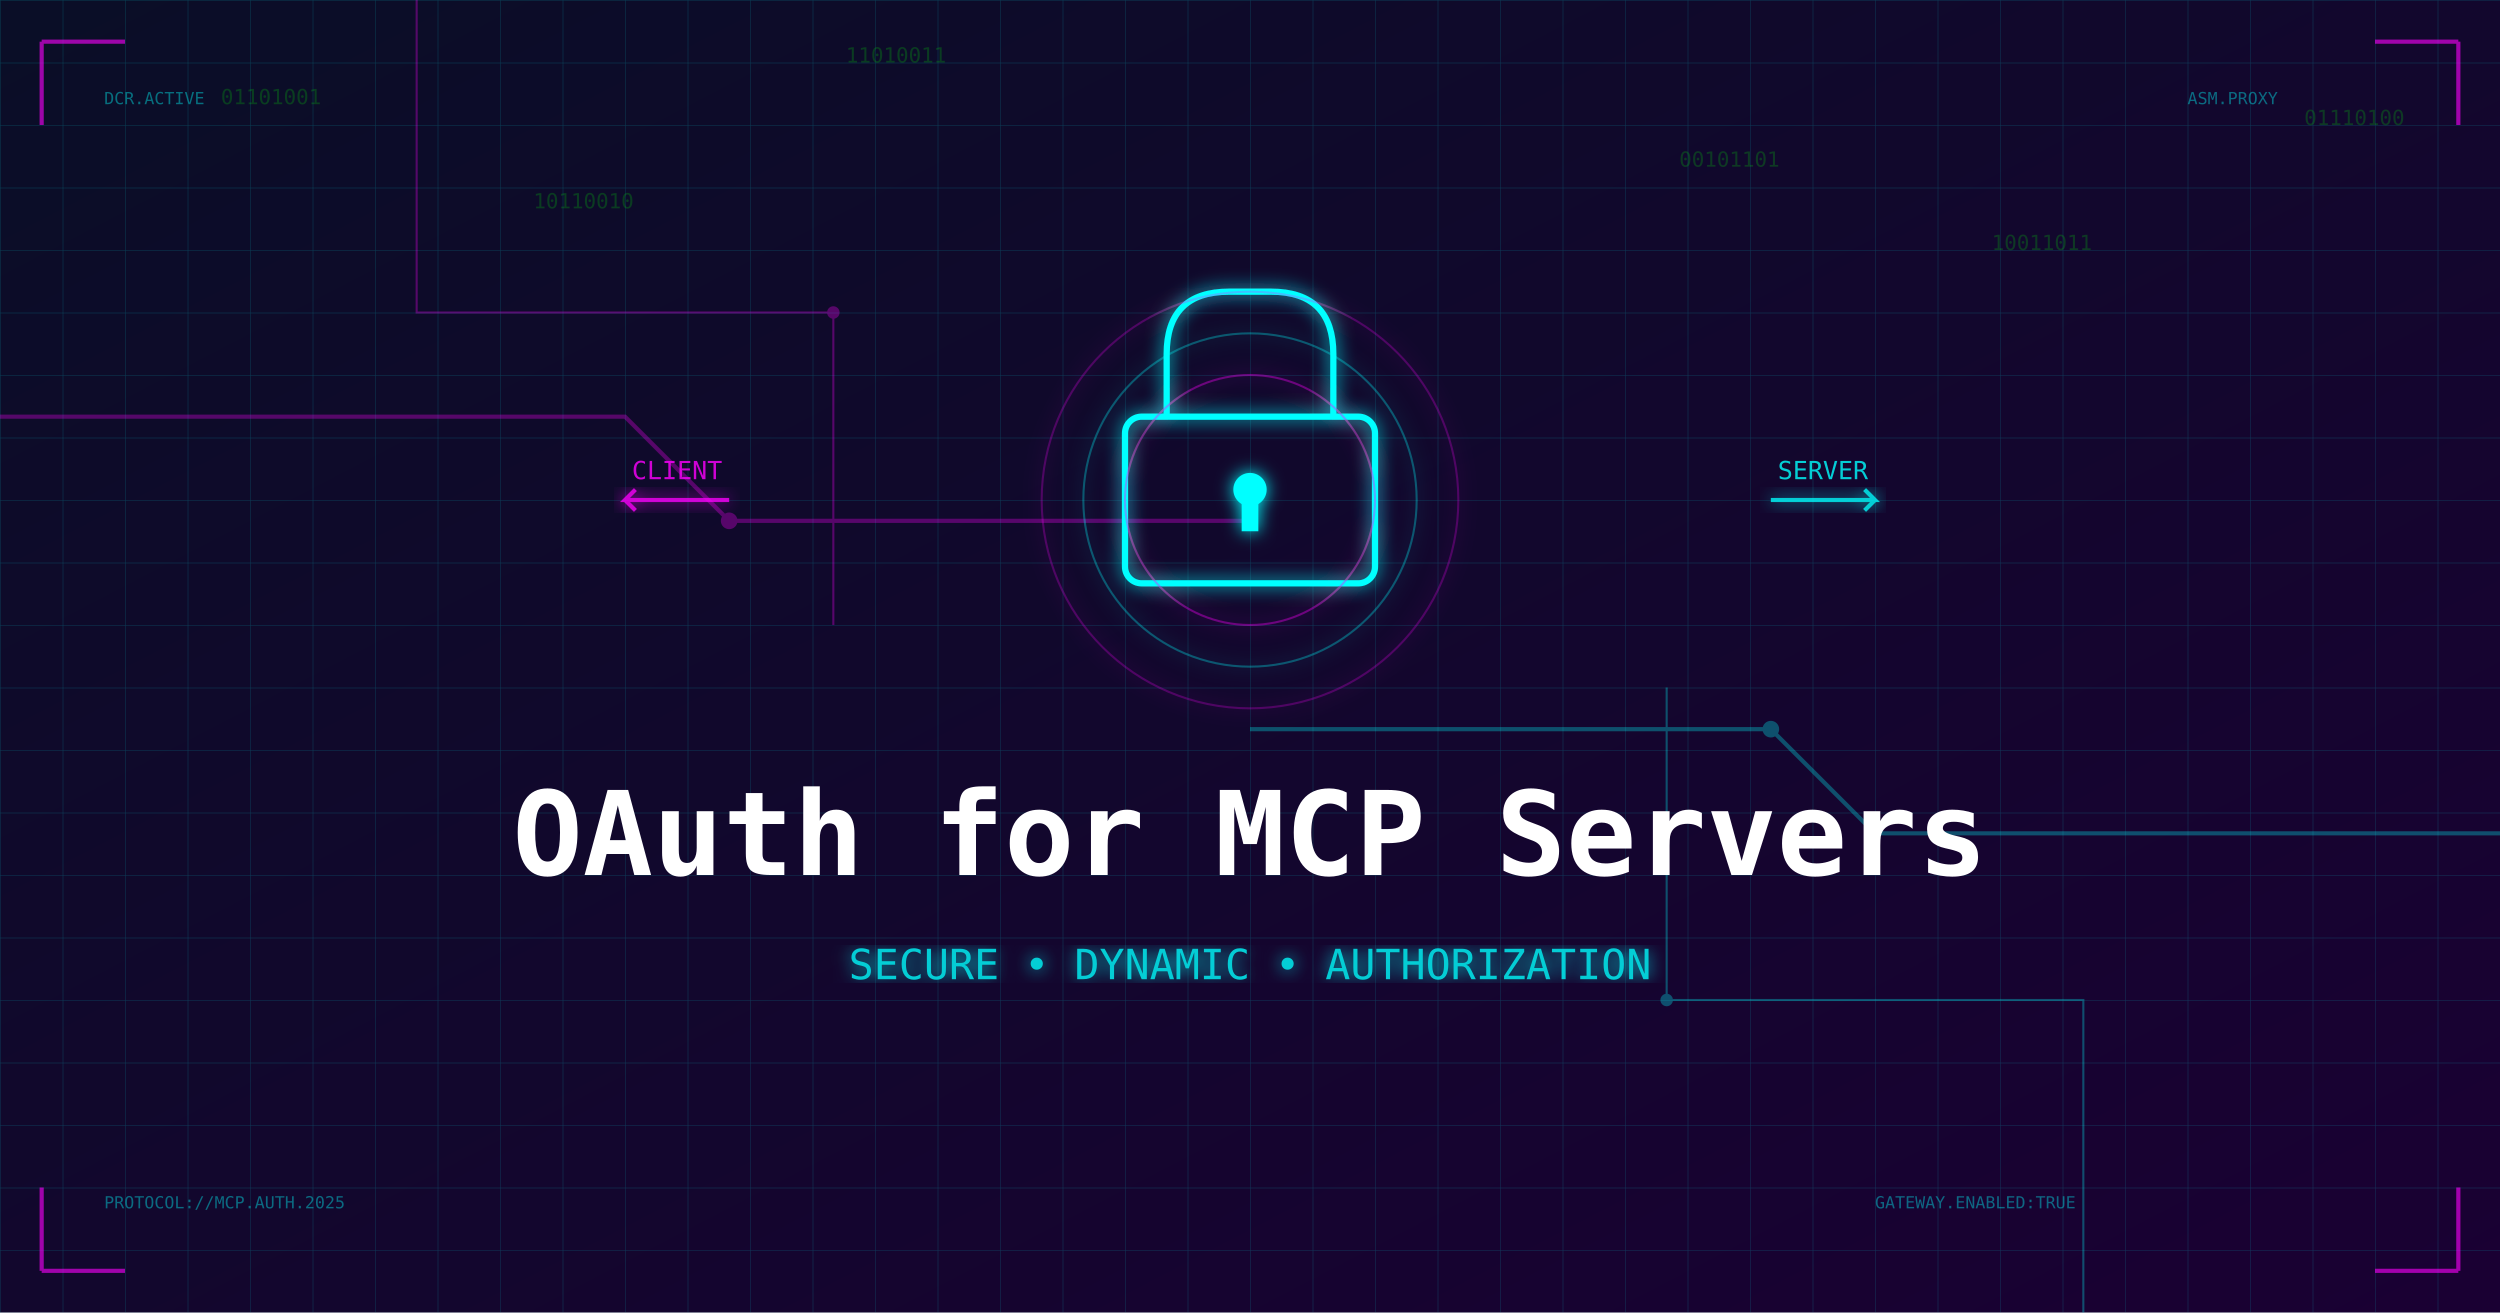
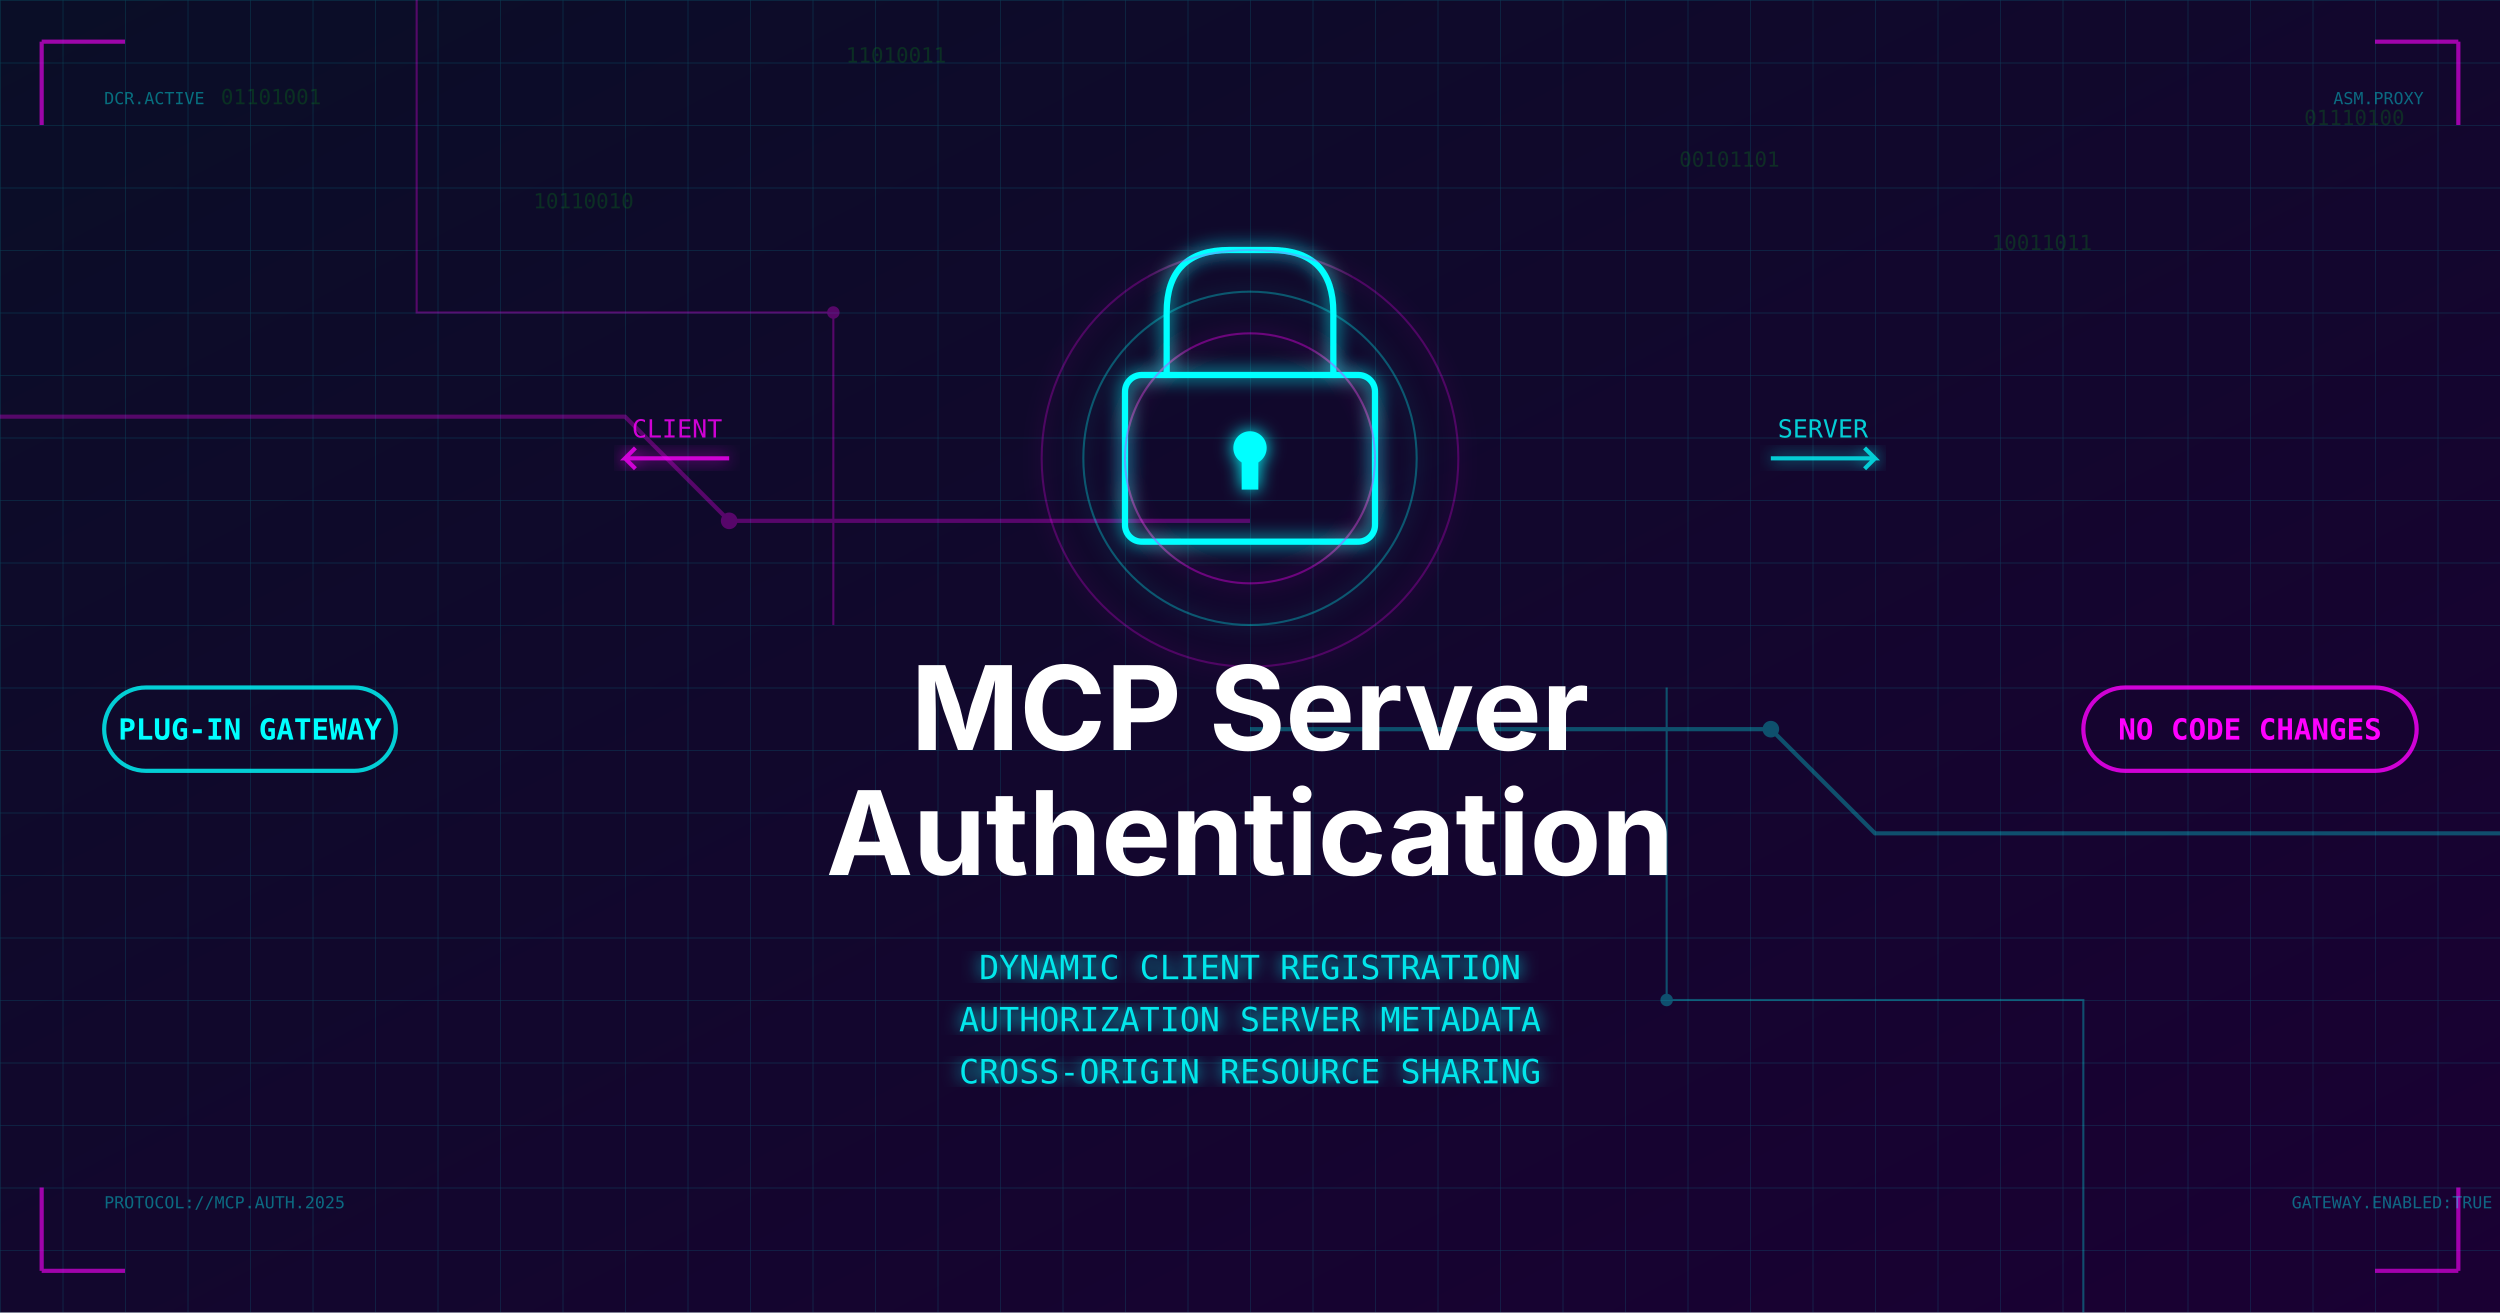
<svg xmlns="http://www.w3.org/2000/svg" width="1200" height="630" viewBox="0 0 1200 630">
  <defs>
    <linearGradient id="bg-gradient-auth" x1="0%" y1="0%" x2="100%" y2="100%">
      <stop offset="0%" style="stop-color:#ff00ff;stop-opacity:1" />
      <stop offset="50%" style="stop-color:#00ffff;stop-opacity:1" />
      <stop offset="100%" style="stop-color:#ff00ff;stop-opacity:1" />
    </linearGradient>
    <linearGradient id="dark-gradient" x1="0%" y1="0%" x2="100%" y2="100%">
      <stop offset="0%" style="stop-color:#0a0e27;stop-opacity:1" />
      <stop offset="100%" style="stop-color:#1a0033;stop-opacity:1" />
    </linearGradient>
-     <filter id="glitch">
-       <feTurbulence baseFrequency="0.02" numOctaves="1" result="turbulence" seed="1" />
-       <feDisplacementMap in="SourceGraphic" in2="turbulence" scale="2" xChannelSelector="R" yChannelSelector="G" />
-     </filter>
    <filter id="neon-glow">
      <feGaussianBlur stdDeviation="4" result="coloredBlur" />
      <feMerge>
        <feMergeNode in="coloredBlur" />
        <feMergeNode in="SourceGraphic" />
      </feMerge>
    </filter>
    <pattern id="cyber-grid" width="30" height="30" patternUnits="userSpaceOnUse">
      <path d="M 30 0 L 0 0 0 30" fill="none" stroke="#00ffff" stroke-width="0.5" opacity="0.2" />
    </pattern>
  </defs>
  <rect width="1200" height="630" fill="url(#dark-gradient)" />
  <rect width="1200" height="630" fill="url(#cyber-grid)" />
  <g opacity="0.3">
    <path d="M 0 200 L 300 200 L 350 250 L 600 250" stroke="#ff00ff" stroke-width="2" fill="none" />
    <path d="M 1200 400 L 900 400 L 850 350 L 600 350" stroke="#00ffff" stroke-width="2" fill="none" />
    <path d="M 200 0 L 200 150 L 400 150 L 400 300" stroke="#ff00ff" stroke-width="1" fill="none" />
    <path d="M 1000 630 L 1000 480 L 800 480 L 800 330" stroke="#00ffff" stroke-width="1" fill="none" />
    <circle cx="350" cy="250" r="4" fill="#ff00ff" />
    <circle cx="850" cy="350" r="4" fill="#00ffff" />
    <circle cx="400" cy="150" r="3" fill="#ff00ff" />
    <circle cx="800" cy="480" r="3" fill="#00ffff" />
  </g>
-   <g transform="translate(600, 200)" filter="url(#neon-glow)">
+   <g transform="translate(600, 180)" filter="url(#neon-glow)">
    <rect x="-60" y="0" width="120" height="80" rx="8" fill="none" stroke="#00ffff" stroke-width="3" />
    <path d="M -40 0 L -40 -30 Q -40 -60 -10 -60 L 10 -60 Q 40 -60 40 -30 L 40 0" fill="none" stroke="#00ffff" stroke-width="3" />
    <circle cx="0" cy="35" r="8" fill="#00ffff" />
    <rect x="-4" y="35" width="8" height="20" fill="#00ffff" />
    <g opacity="0.6">
      <circle cx="0" cy="40" r="100" fill="none" stroke="#ff00ff" stroke-width="1" opacity="0.4">
        <animate attributeName="r" values="100;140;100" dur="2s" repeatCount="indefinite" />
        <animate attributeName="opacity" values="0.4;0.1;0.4" dur="2s" repeatCount="indefinite" />
      </circle>
      <circle cx="0" cy="40" r="80" fill="none" stroke="#00ffff" stroke-width="1" opacity="0.5">
        <animate attributeName="r" values="80;120;80" dur="2s" begin="0.5s" repeatCount="indefinite" />
        <animate attributeName="opacity" values="0.5;0.1;0.5" dur="2s" begin="0.5s" repeatCount="indefinite" />
      </circle>
      <circle cx="0" cy="40" r="60" fill="none" stroke="#ff00ff" stroke-width="1" opacity="0.6">
        <animate attributeName="r" values="60;100;60" dur="2s" begin="1s" repeatCount="indefinite" />
        <animate attributeName="opacity" values="0.6;0.1;0.6" dur="2s" begin="1s" repeatCount="indefinite" />
      </circle>
    </g>
  </g>
  <g opacity="0.8">
-     <g transform="translate(350, 240)">
+     <g transform="translate(350, 220)">
      <path d="M 0 0 L -50 0 L -45 -5 M -50 0 L -45 5" stroke="#ff00ff" stroke-width="2" fill="none" filter="url(#neon-glow)" />
      <text x="-25" y="-10" font-family="monospace" font-size="12" fill="#ff00ff" text-anchor="middle">CLIENT</text>
    </g>
-     <g transform="translate(850, 240)">
+     <g transform="translate(850, 220)">
      <path d="M 0 0 L 50 0 L 45 -5 M 50 0 L 45 5" stroke="#00ffff" stroke-width="2" fill="none" filter="url(#neon-glow)" />
      <text x="25" y="-10" font-family="monospace" font-size="12" fill="#00ffff" text-anchor="middle">SERVER</text>
    </g>
  </g>
-   <text x="600" y="420" font-family="monospace" font-size="56" font-weight="bold" text-anchor="middle" fill="white">
-     OAuth for MCP Servers
+   <text x="600" y="360" font-family="system-ui, -apple-system, sans-serif" font-size="56" font-weight="bold" text-anchor="middle" fill="white">
+     MCP Server
  </text>
-   <text x="600" y="470" font-family="monospace" font-size="20" text-anchor="middle" fill="#00ffff" opacity="0.8" filter="url(#neon-glow)">
-     SECURE • DYNAMIC • AUTHORIZATION
+   <text x="600" y="420" font-family="system-ui, -apple-system, sans-serif" font-size="56" font-weight="bold" text-anchor="middle" fill="white">
+     Authentication
  </text>
-   <g font-family="monospace" font-size="10" fill="#00ff00" opacity="0.2">
+   <text x="600" y="470" font-family="monospace" font-size="16" text-anchor="middle" fill="#00ffff" opacity="0.9" filter="url(#neon-glow)">
+     DYNAMIC CLIENT REGISTRATION
+   </text>
+   <text x="600" y="495" font-family="monospace" font-size="16" text-anchor="middle" fill="#00ffff" opacity="0.9" filter="url(#neon-glow)">
+     AUTHORIZATION SERVER METADATA
+   </text>
+   <text x="600" y="520" font-family="monospace" font-size="16" text-anchor="middle" fill="#00ffff" opacity="0.9" filter="url(#neon-glow)">
+     CROSS-ORIGIN RESOURCE SHARING
+   </text>
+   <g transform="translate(120, 350)">
+     <rect x="-70" y="-20" width="140" height="40" rx="20" fill="none" stroke="#00ffff" stroke-width="2" opacity="0.8" />
+     <text x="0" y="5" font-family="monospace" font-size="14" fill="#00ffff" text-anchor="middle" font-weight="bold">PLUG-IN GATEWAY</text>
+   </g>
+   <g transform="translate(1080, 350)">
+     <rect x="-80" y="-20" width="160" height="40" rx="20" fill="none" stroke="#ff00ff" stroke-width="2" opacity="0.8" />
+     <text x="0" y="5" font-family="monospace" font-size="14" fill="#ff00ff" text-anchor="middle" font-weight="bold">NO CODE CHANGES</text>
+   </g>
+   <g font-family="monospace" font-size="10" fill="#00ff00" opacity="0.15">
    <text x="100" y="50">
      <animate attributeName="y" values="50;650;50" dur="8s" repeatCount="indefinite" />
      01101001
    </text>
    <text x="250" y="100">
      <animate attributeName="y" values="100;700;100" dur="9s" repeatCount="indefinite" />
      10110010
    </text>
    <text x="400" y="30">
      <animate attributeName="y" values="30;630;30" dur="7s" repeatCount="indefinite" />
      11010011
    </text>
    <text x="800" y="80">
      <animate attributeName="y" values="80;680;80" dur="10s" repeatCount="indefinite" />
      00101101
    </text>
    <text x="950" y="120">
      <animate attributeName="y" values="120;720;120" dur="8.5s" repeatCount="indefinite" />
      10011011
    </text>
    <text x="1100" y="60">
      <animate attributeName="y" values="60;660;60" dur="9.5s" repeatCount="indefinite" />
      01110100
    </text>
  </g>
  <g stroke="#ff00ff" stroke-width="2" fill="none" opacity="0.6">
    <path d="M 20 20 L 60 20 M 20 20 L 20 60" />
    <path d="M 1180 20 L 1140 20 M 1180 20 L 1180 60" />
    <path d="M 20 610 L 60 610 M 20 610 L 20 570" />
    <path d="M 1180 610 L 1140 610 M 1180 610 L 1180 570" />
  </g>
  <g opacity="0.4" font-family="monospace" font-size="8" fill="#00ffff">
    <text x="50" y="580">PROTOCOL://MCP.AUTH.2025</text>
-     <text x="900" y="580">GATEWAY.ENABLED:TRUE</text>
+     <text x="1100" y="580">GATEWAY.ENABLED:TRUE</text>
    <text x="50" y="50">DCR.ACTIVE</text>
-     <text x="1050" y="50">ASM.PROXY</text>
+     <text x="1120" y="50">ASM.PROXY</text>
  </g>
</svg>
